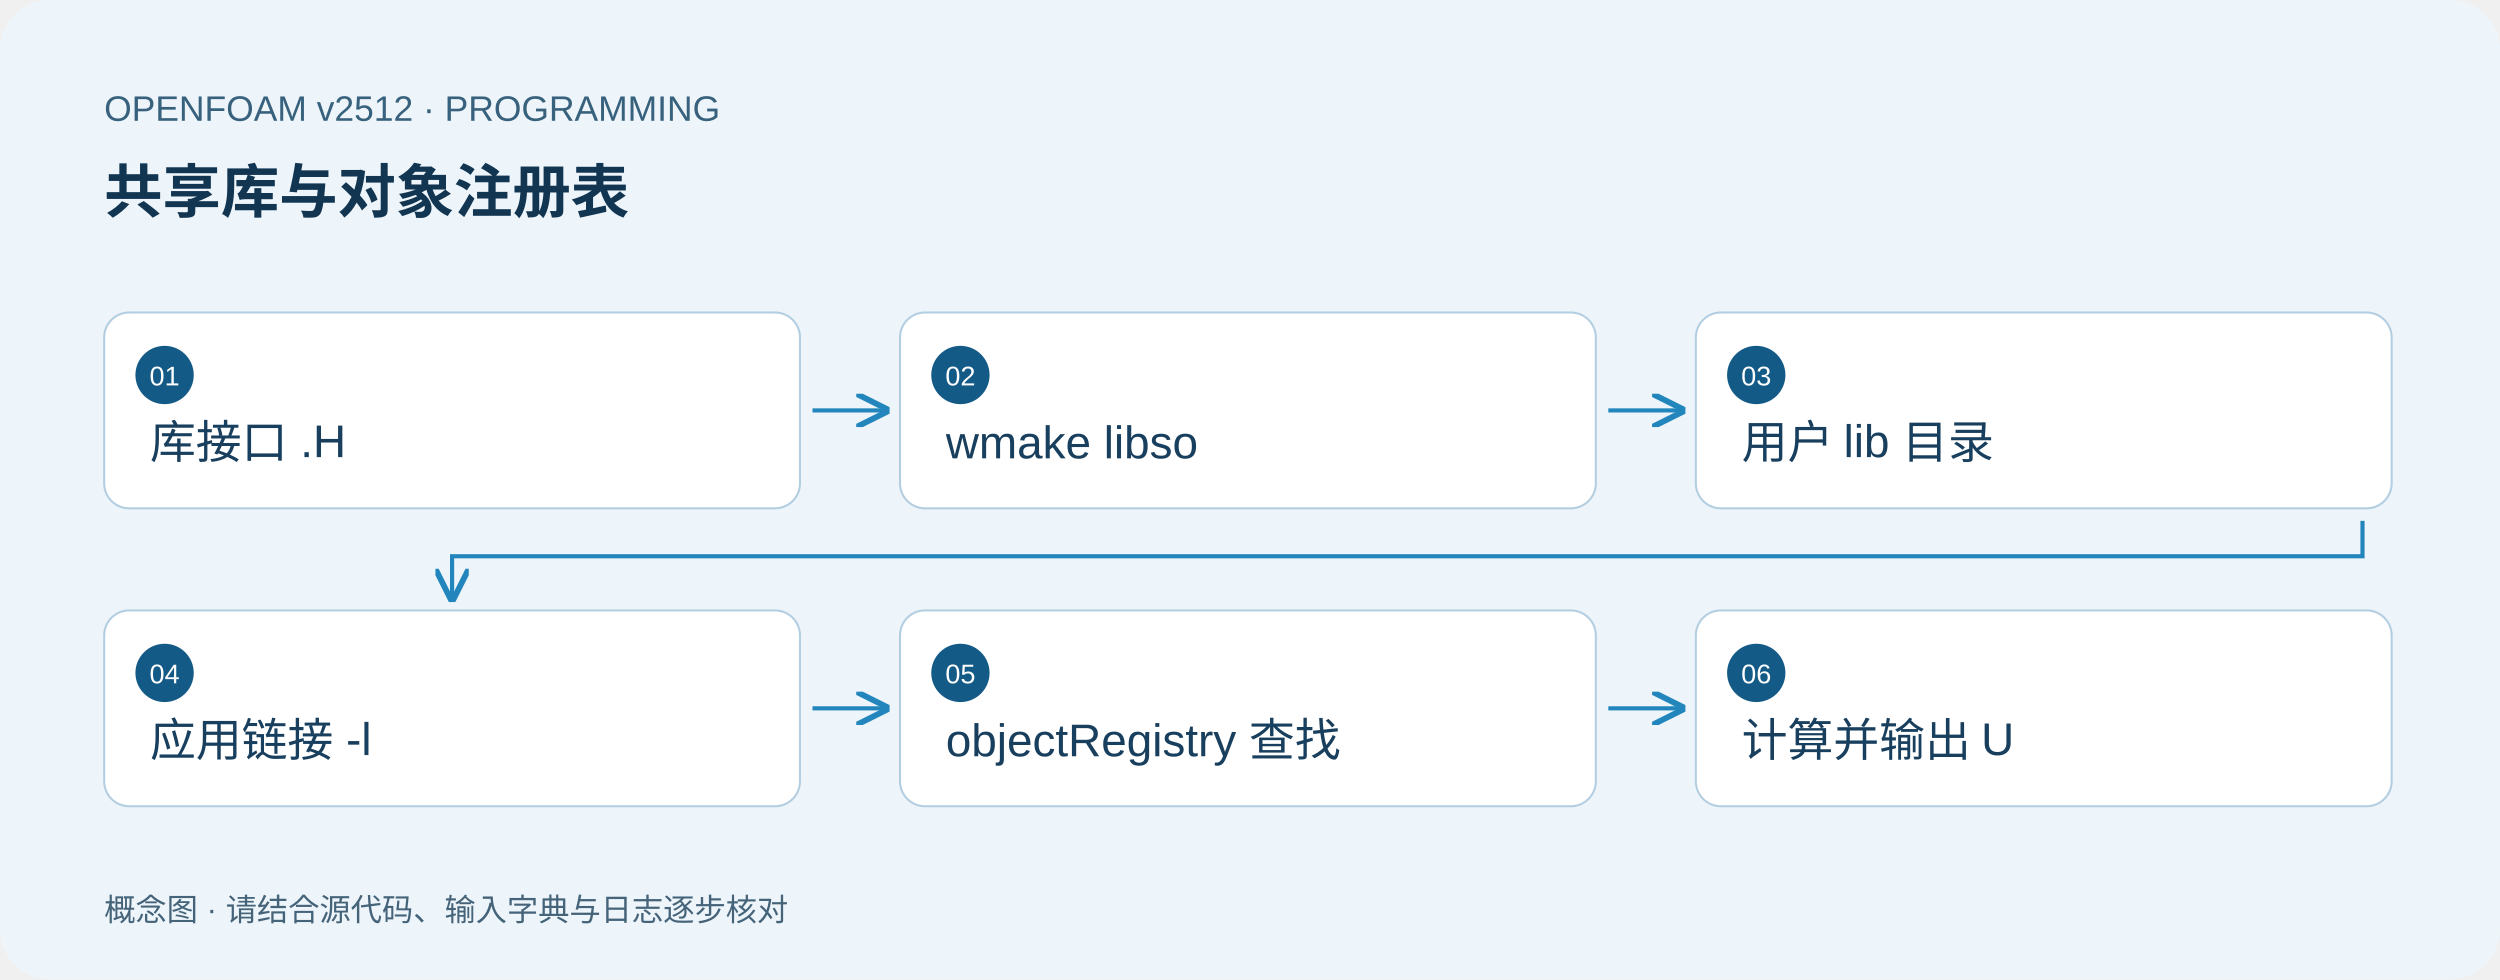
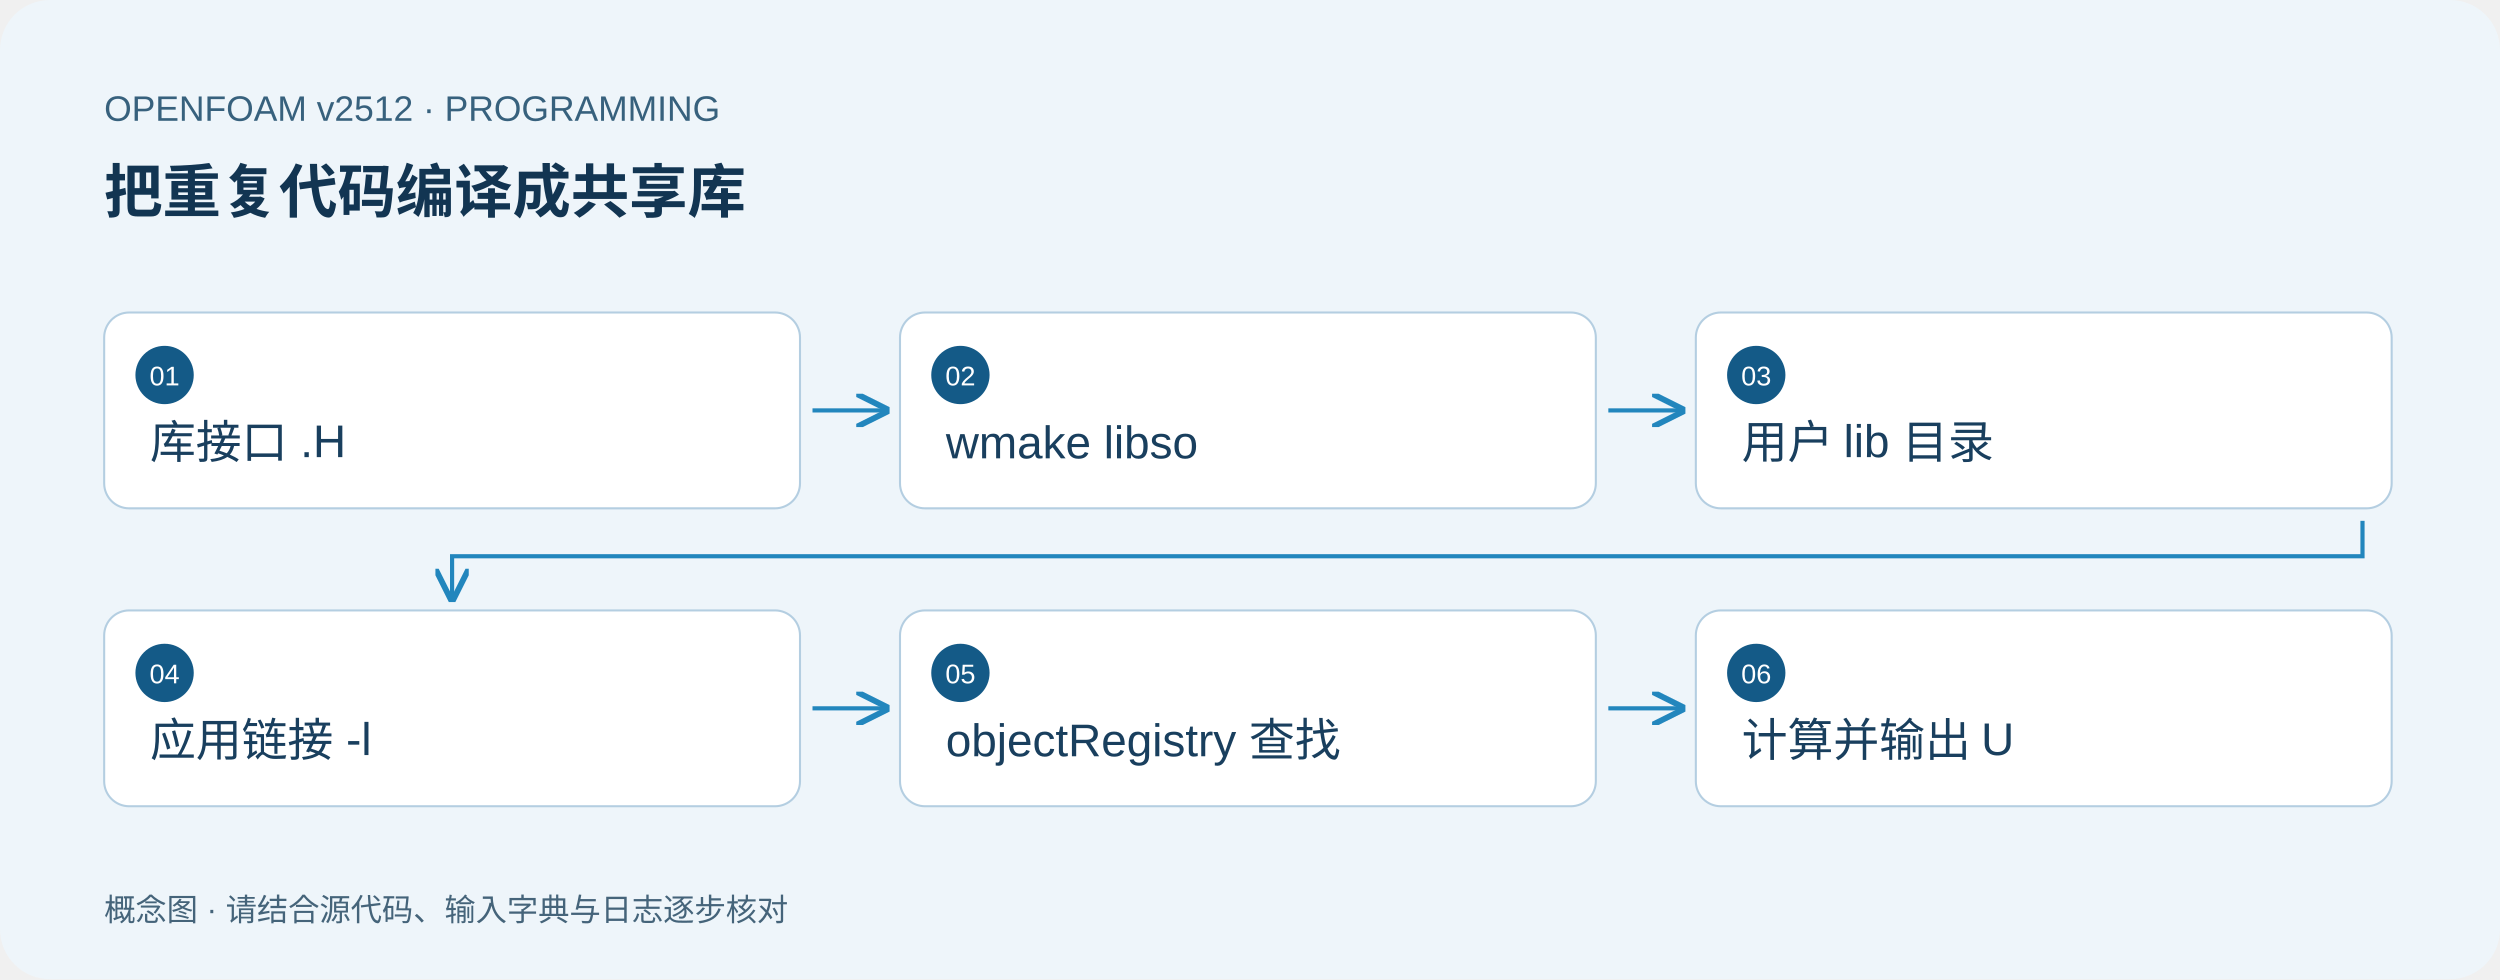
<svg xmlns="http://www.w3.org/2000/svg" width="1200" height="470" viewBox="0 0 1200 470" role="img" aria-labelledby="title desc">
  <defs>
    <marker id="a" markerWidth="8" markerHeight="8" refX="7" refY="4" orient="auto">
      <path d="M0,0 L8,4 L0,8" fill="none" stroke="#2286bd" stroke-width="1.4" />
    </marker>
  </defs>
  <rect width="1200" height="470" rx="24" fill="#eef5fa" />
  <text x="50" y="58" font-family="Arial,sans-serif" font-size="17" fill="#37617d">OPENFOAM v2512 · PROGRAMMING</text>
-   <text x="50" y="102" font-family="Arial,Microsoft YaHei,sans-serif" font-size="28" font-weight="700" fill="#123552">共享库与对象注册表</text>
+   <text x="50" y="102" font-family="Arial,Microsoft YaHei,sans-serif" font-size="28" font-weight="700" fill="#123552">把重复代码编译成共享库</text>
  <rect x="50" y="150" width="334" height="94" rx="12" fill="white" stroke="#b4cee1" />
  <circle cx="79" cy="180" r="14" fill="#145a87" />
  <text x="79" y="185" text-anchor="middle" fill="white" font-size="13" font-family="Arial">01</text>
  <text x="72" y="220" font-family="Arial,Microsoft YaHei,sans-serif" font-size="22" fill="#193f5e">库接口 .H</text>
  <path d="M390,197 H425" stroke="#2286bd" stroke-width="2" fill="none" marker-end="url(#a)" />
  <rect x="432" y="150" width="334" height="94" rx="12" fill="white" stroke="#b4cee1" />
  <circle cx="461" cy="180" r="14" fill="#145a87" />
  <text x="461" y="185" text-anchor="middle" fill="white" font-size="13" font-family="Arial">02</text>
  <text x="454" y="220" font-family="Arial,Microsoft YaHei,sans-serif" font-size="22" fill="#193f5e">wmake libso</text>
  <path d="M772,197 H807" stroke="#2286bd" stroke-width="2" fill="none" marker-end="url(#a)" />
  <rect x="814" y="150" width="334" height="94" rx="12" fill="white" stroke="#b4cee1" />
  <circle cx="843" cy="180" r="14" fill="#145a87" />
  <text x="843" y="185" text-anchor="middle" fill="white" font-size="13" font-family="Arial">03</text>
  <text x="836" y="220" font-family="Arial,Microsoft YaHei,sans-serif" font-size="22" fill="#193f5e">用户 lib 目录</text>
  <rect x="50" y="293" width="334" height="94" rx="12" fill="white" stroke="#b4cee1" />
  <circle cx="79" cy="323" r="14" fill="#145a87" />
  <text x="79" y="328" text-anchor="middle" fill="white" font-size="13" font-family="Arial">04</text>
  <text x="72" y="363" font-family="Arial,Microsoft YaHei,sans-serif" font-size="22" fill="#193f5e">应用链接 -l</text>
  <path d="M390,340 H425" stroke="#2286bd" stroke-width="2" fill="none" marker-end="url(#a)" />
  <rect x="432" y="293" width="334" height="94" rx="12" fill="white" stroke="#b4cee1" />
  <circle cx="461" cy="323" r="14" fill="#145a87" />
  <text x="461" y="328" text-anchor="middle" fill="white" font-size="13" font-family="Arial">05</text>
  <text x="454" y="363" font-family="Arial,Microsoft YaHei,sans-serif" font-size="22" fill="#193f5e">objectRegistry 查找</text>
  <path d="M772,340 H807" stroke="#2286bd" stroke-width="2" fill="none" marker-end="url(#a)" />
  <rect x="814" y="293" width="334" height="94" rx="12" fill="white" stroke="#b4cee1" />
  <circle cx="843" cy="323" r="14" fill="#145a87" />
  <text x="843" y="328" text-anchor="middle" fill="white" font-size="13" font-family="Arial">06</text>
  <text x="836" y="363" font-family="Arial,Microsoft YaHei,sans-serif" font-size="22" fill="#193f5e">计算并输出 U</text>
  <path d="M1134,250 V267 H217 V287" fill="none" stroke="#2286bd" stroke-width="2" marker-end="url(#a)" />
  <text x="50" y="442" font-family="Arial,Microsoft YaHei,sans-serif" font-size="15" fill="#45647a">概念图 · 请结合源代码、输入字典与日志逐步核对</text>
</svg>
